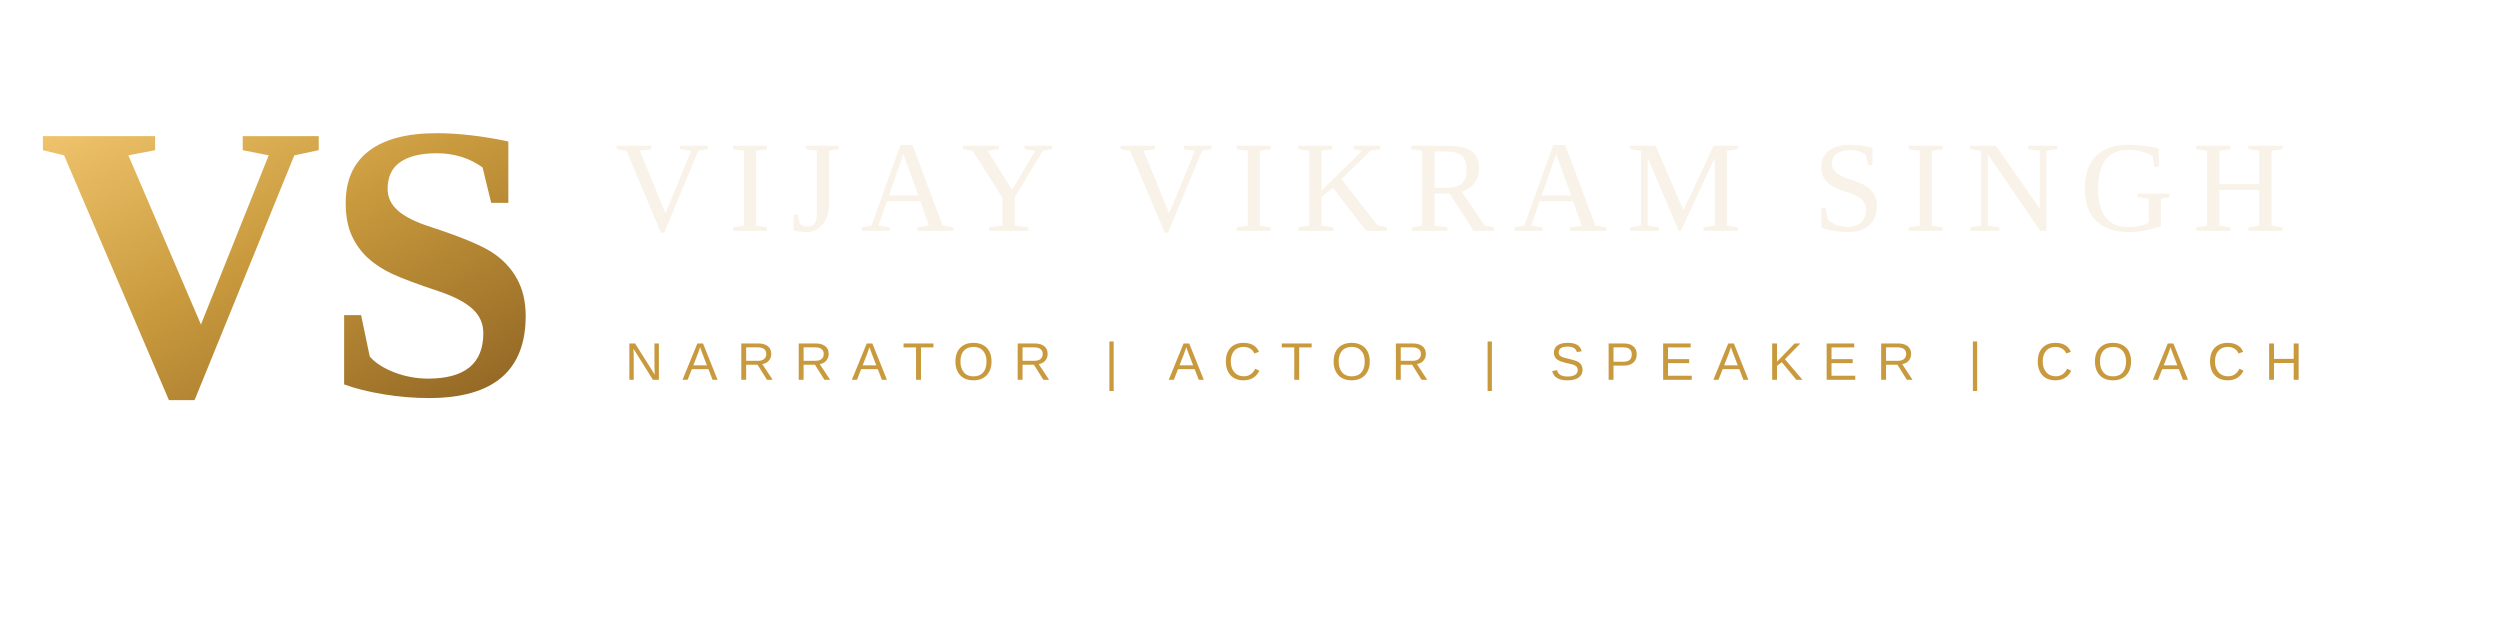
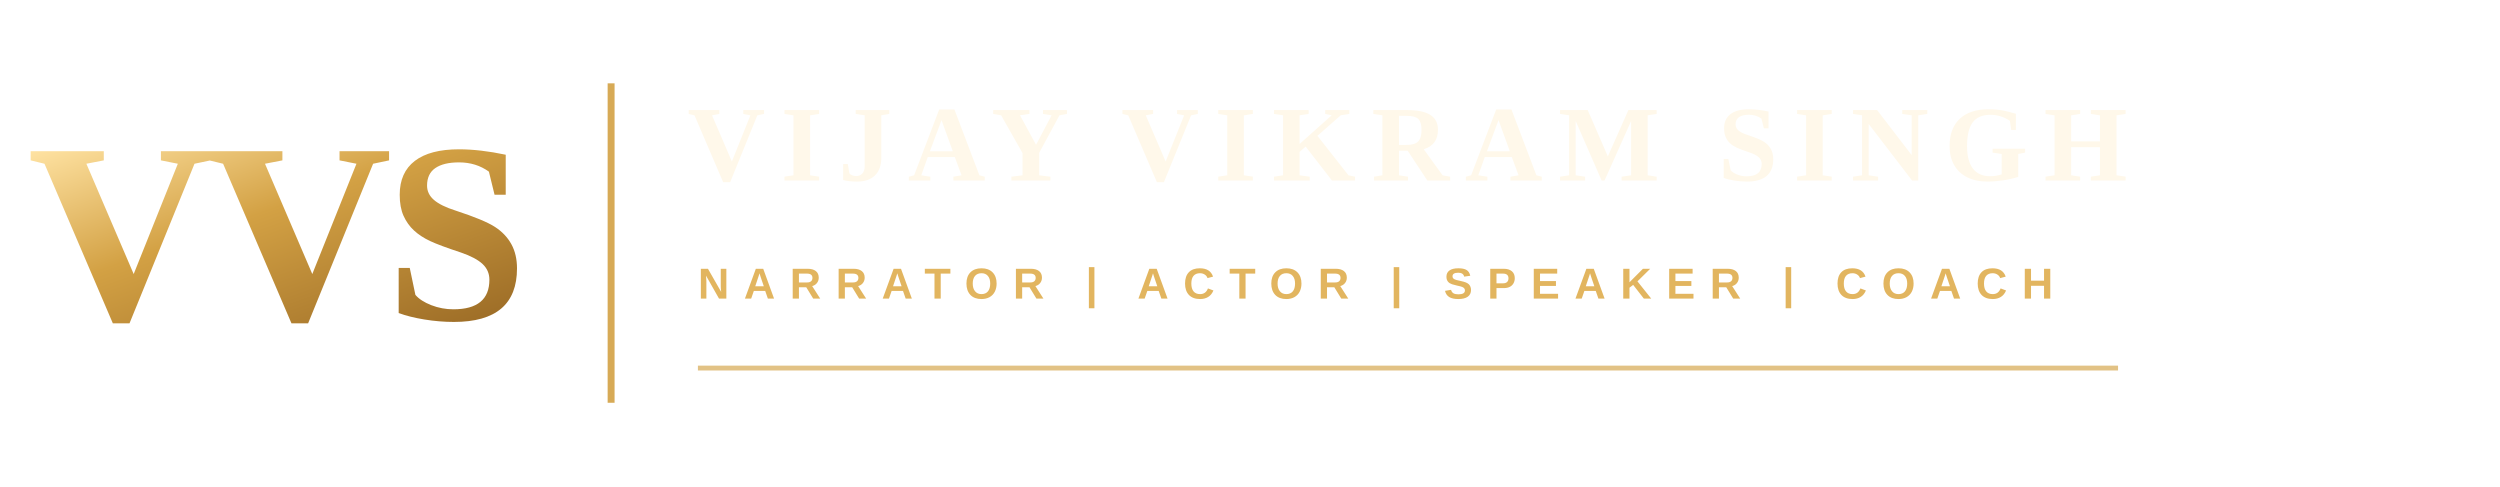
- <svg xmlns="http://www.w3.org/2000/svg" viewBox="0 0 520 130" role="img" aria-label="Vijay Vikram Singh logo">
+ <svg xmlns="http://www.w3.org/2000/svg" viewBox="0 0 720 140" role="img" aria-labelledby="logoTitle logoDesc">
  <defs>
-     <linearGradient id="g" x1="0" x2="1" y1="0" y2="1">
-       <stop offset="0" stop-color="#F0C46D" />
-       <stop offset="0.45" stop-color="#C99A3D" />
-       <stop offset="1" stop-color="#8F6423" />
+     <linearGradient id="vvsGold" x1="0" y1="0" x2="1" y2="1">
+       <stop offset="0" stop-color="#FFE3A3" />
+       <stop offset="0.42" stop-color="#D3A144" />
+       <stop offset="1" stop-color="#9A6A25" />
    </linearGradient>
  </defs>
-   <rect width="520" height="130" fill="none" />
-   <text x="8" y="82" font-family="Georgia, Times New Roman, serif" font-size="82" font-weight="700" fill="url(#g)">VS</text>
-   <text x="128" y="48" font-family="Georgia, Times New Roman, serif" font-size="27" letter-spacing="4" fill="#F8F2E8">VIJAY VIKRAM SINGH</text>
-   <text x="130" y="79" font-family="Arial, sans-serif" font-size="11" letter-spacing="4" fill="#C99A3D">NARRATOR | ACTOR | SPEAKER | COACH</text>
+   <rect width="720" height="140" fill="none" />
+   <g>
+     <text x="8" y="92" font-family="Georgia, 'Times New Roman', serif" font-size="74" font-weight="700" letter-spacing="-2" fill="url(#vvsGold)">VVS</text>
+     <line x1="176" y1="24" x2="176" y2="116" stroke="#D3A144" stroke-width="2" opacity="0.9" />
+     <text x="198" y="52" font-family="Georgia, 'Times New Roman', serif" font-size="31" font-weight="700" letter-spacing="4.5" fill="#FFF8EA">VIJAY VIKRAM SINGH</text>
+     <text x="201" y="86" font-family="Arial, Helvetica, sans-serif" font-size="12.5" font-weight="800" letter-spacing="4.2" fill="#E2B55F">NARRATOR  |  ACTOR  |  SPEAKER  |  COACH</text>
+     <line x1="201" y1="106" x2="610" y2="106" stroke="#D3A144" stroke-width="1.4" opacity="0.65" />
+   </g>
</svg>
